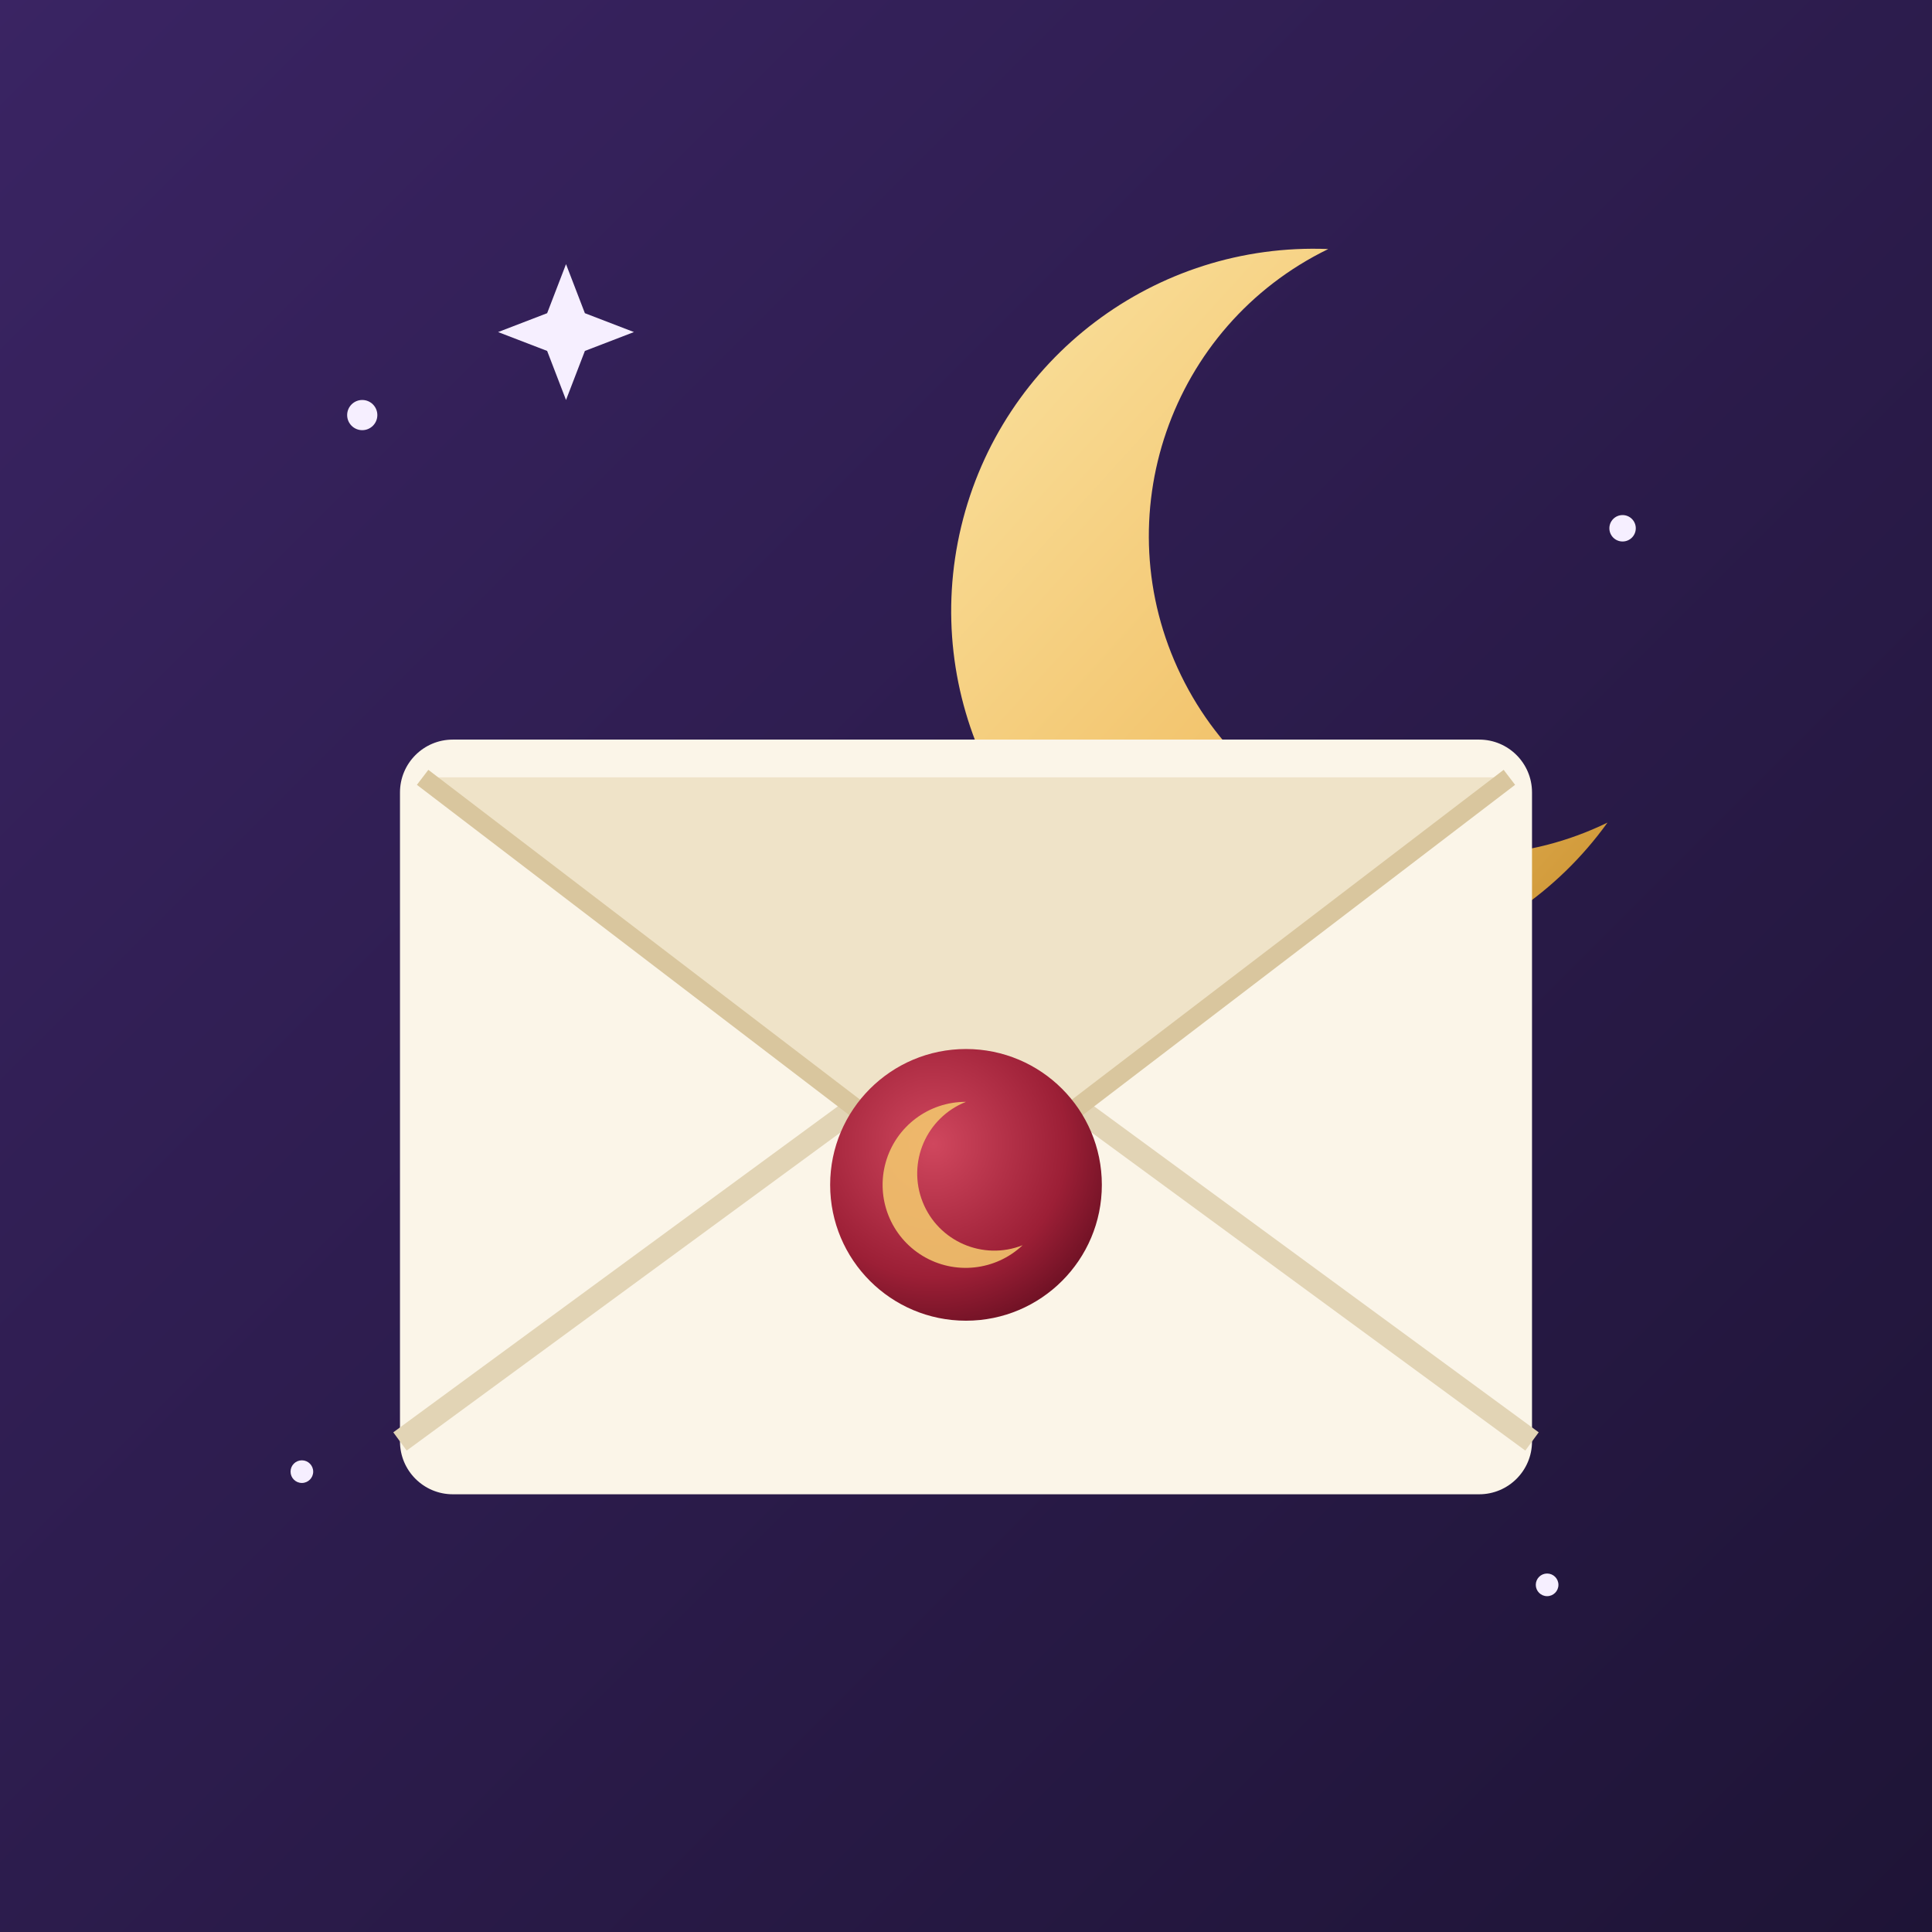
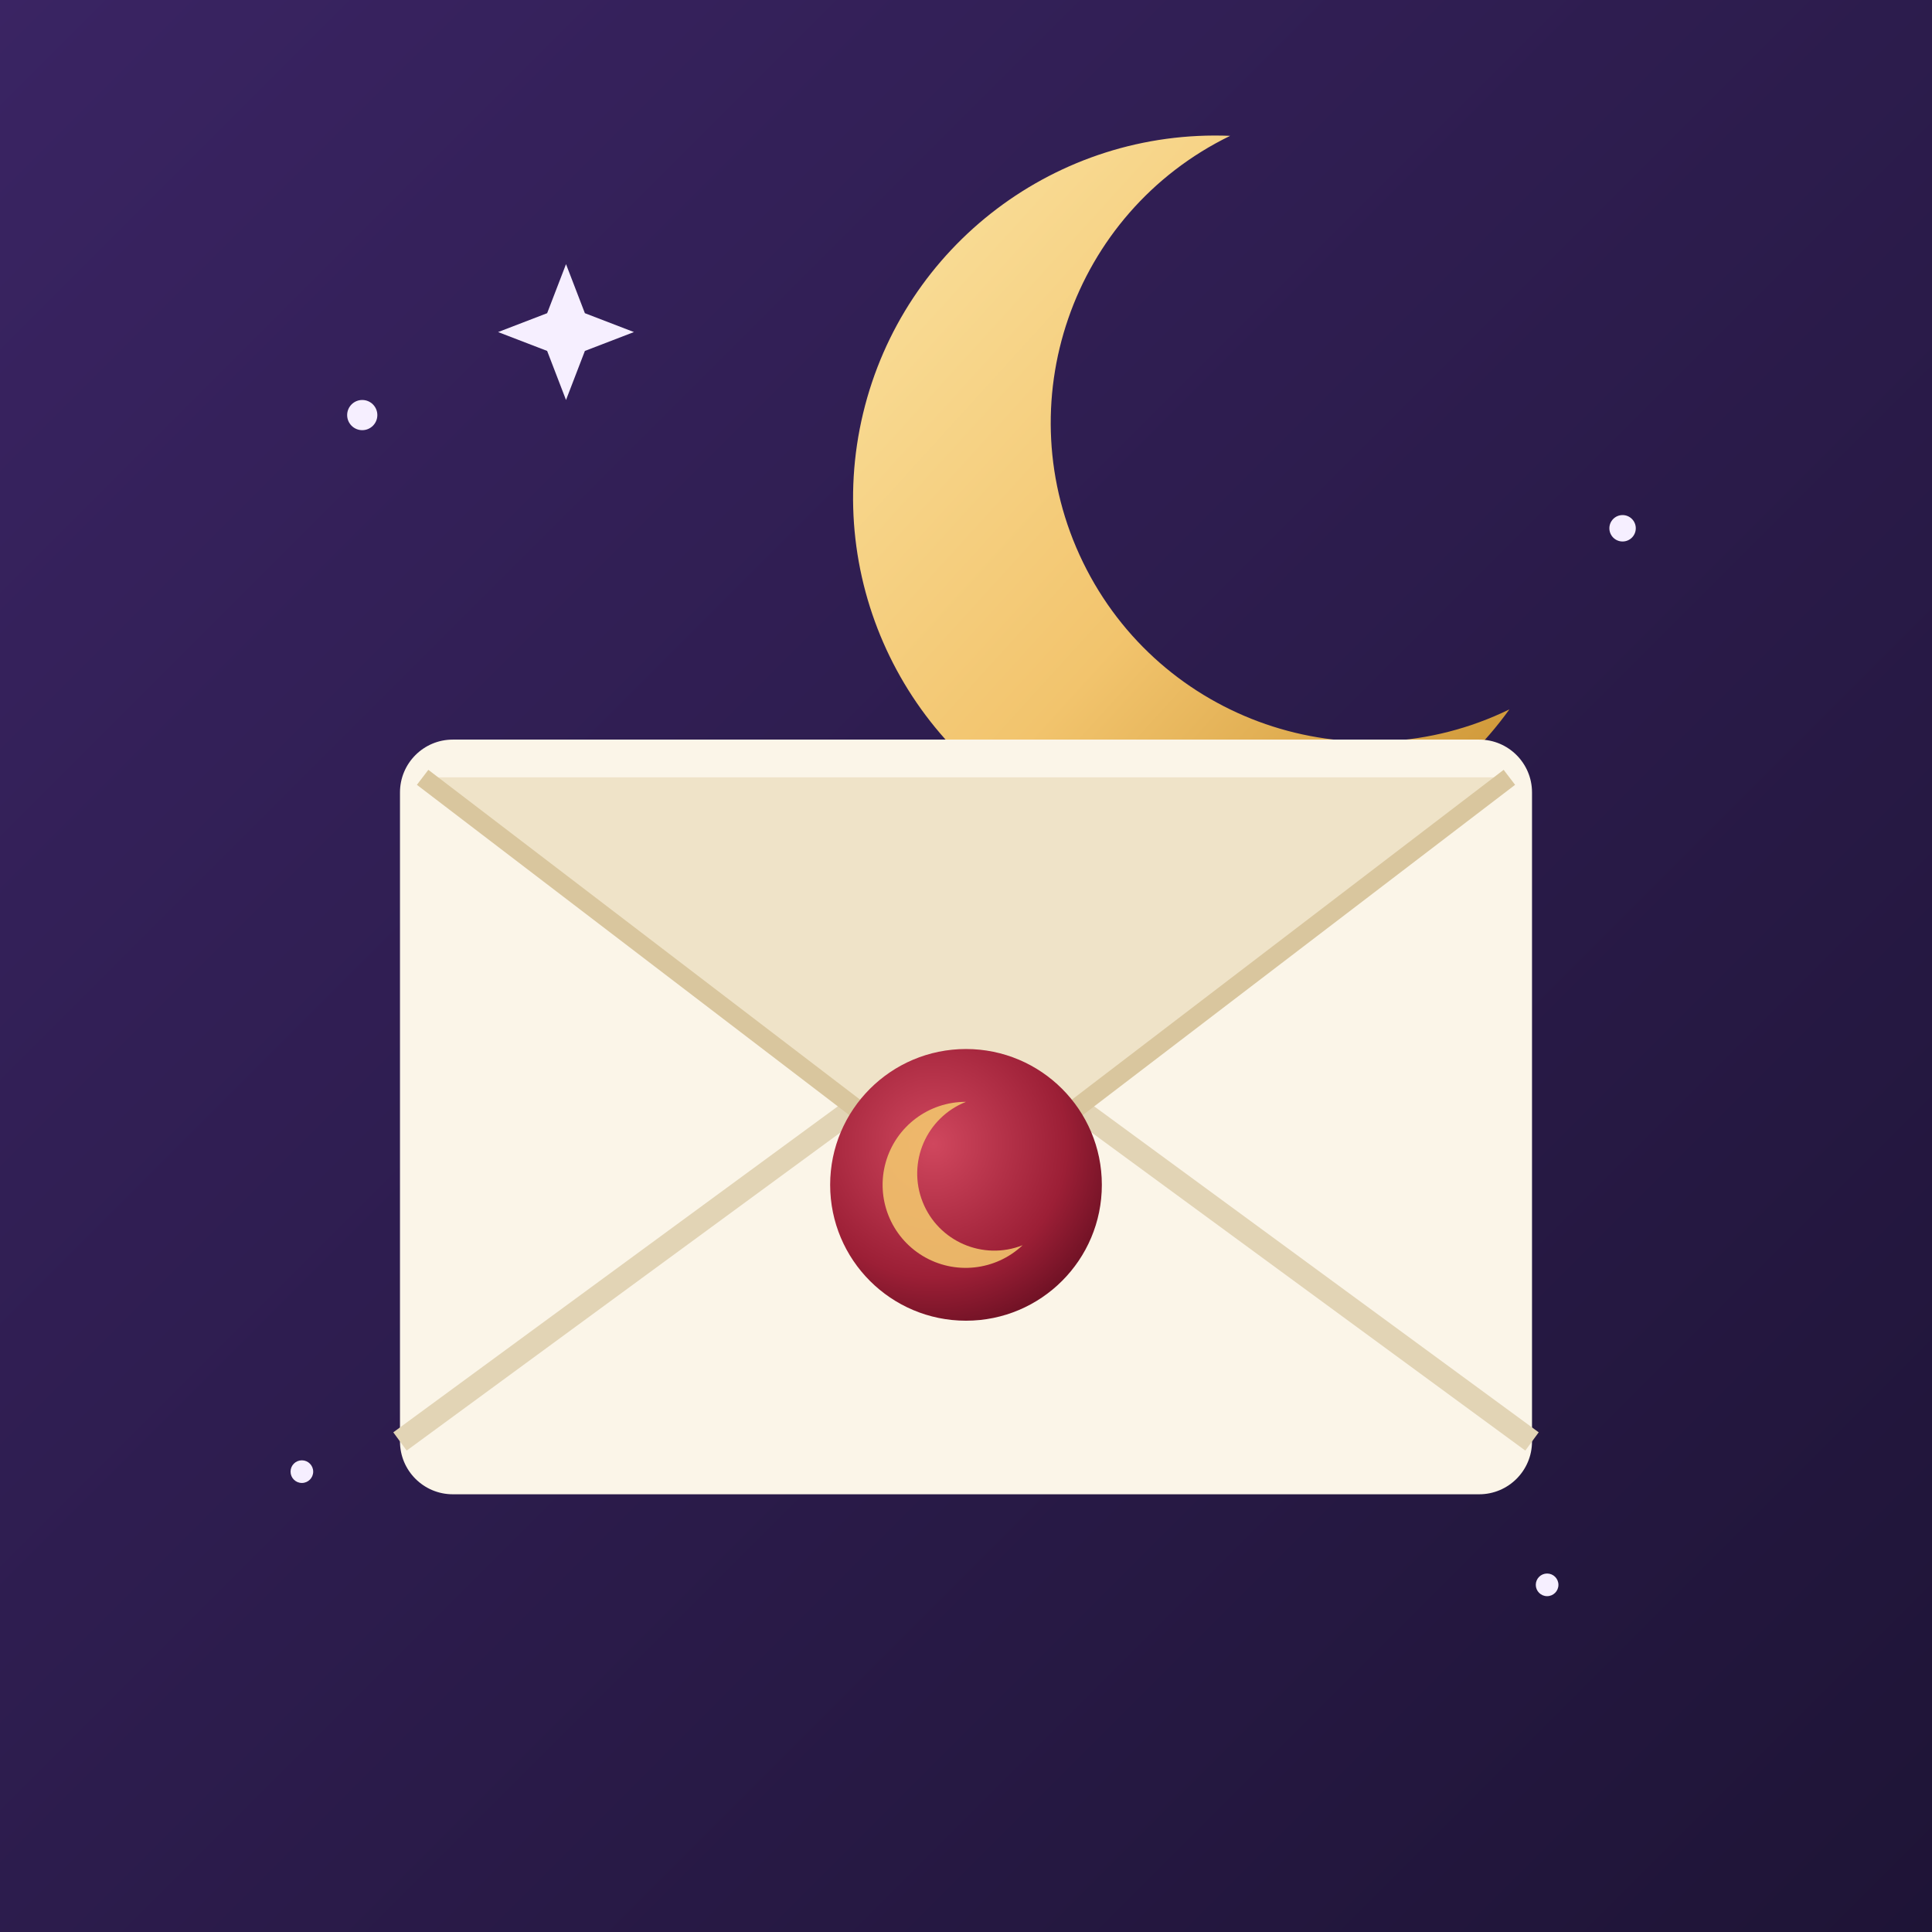
<svg xmlns="http://www.w3.org/2000/svg" viewBox="0 0 512 512">
  <defs>
    <linearGradient id="sky" x1="0" y1="0" x2="1" y2="1">
      <stop offset="0" stop-color="#3a2463" />
      <stop offset="1" stop-color="#1e1436" />
    </linearGradient>
    <linearGradient id="gold" x1="0" y1="0" x2="1" y2="1">
      <stop offset="0" stop-color="#fbe3a1" />
      <stop offset=".55" stop-color="#f2c46d" />
      <stop offset="1" stop-color="#c9902e" />
    </linearGradient>
    <radialGradient id="wax" cx=".38" cy=".35" r=".7">
      <stop offset="0" stop-color="#d0475e" />
      <stop offset=".7" stop-color="#9c1f36" />
      <stop offset="1" stop-color="#6e1124" />
    </radialGradient>
  </defs>
  <rect width="512" height="512" fill="url(#sky)" />
  <g fill="#f6efff">
    <circle cx="96" cy="110" r="4" />
    <circle cx="410" cy="420" r="3" />
    <circle cx="430" cy="140" r="3.5" />
    <circle cx="80" cy="390" r="3" />
    <path d="M150 70l5 13 13 5-13 5-5 13-5-13-13-5 13-5z" />
  </g>
-   <path d="M352 66a96 96 0 1 0 74 152 76 76 0 1 1-74-152z" fill="url(#gold)" />
+   <path transform="translate(-26 -30)" d="M352 66a96 96 0 1 0 74 152 76 76 0 1 1-74-152z" fill="url(#gold)" />
  <g transform="translate(106 196)">
    <rect width="300" height="200" rx="14" fill="#fbf5e8" />
    <path d="M0 186 L120 98 M300 186 L180 98" stroke="#e2d4b5" stroke-width="6" fill="none" />
    <path d="M6 10 L150 120 L294 10" fill="#efe3c8" stroke="#d9c69e" stroke-width="5" stroke-linejoin="round" />
    <circle cx="150" cy="118" r="36" fill="url(#wax)" />
    <path d="M150 96a22 22 0 1 0 15 38 17 17 0 1 1-15-38z" fill="#f2c46d" opacity=".9" />
  </g>
</svg>
